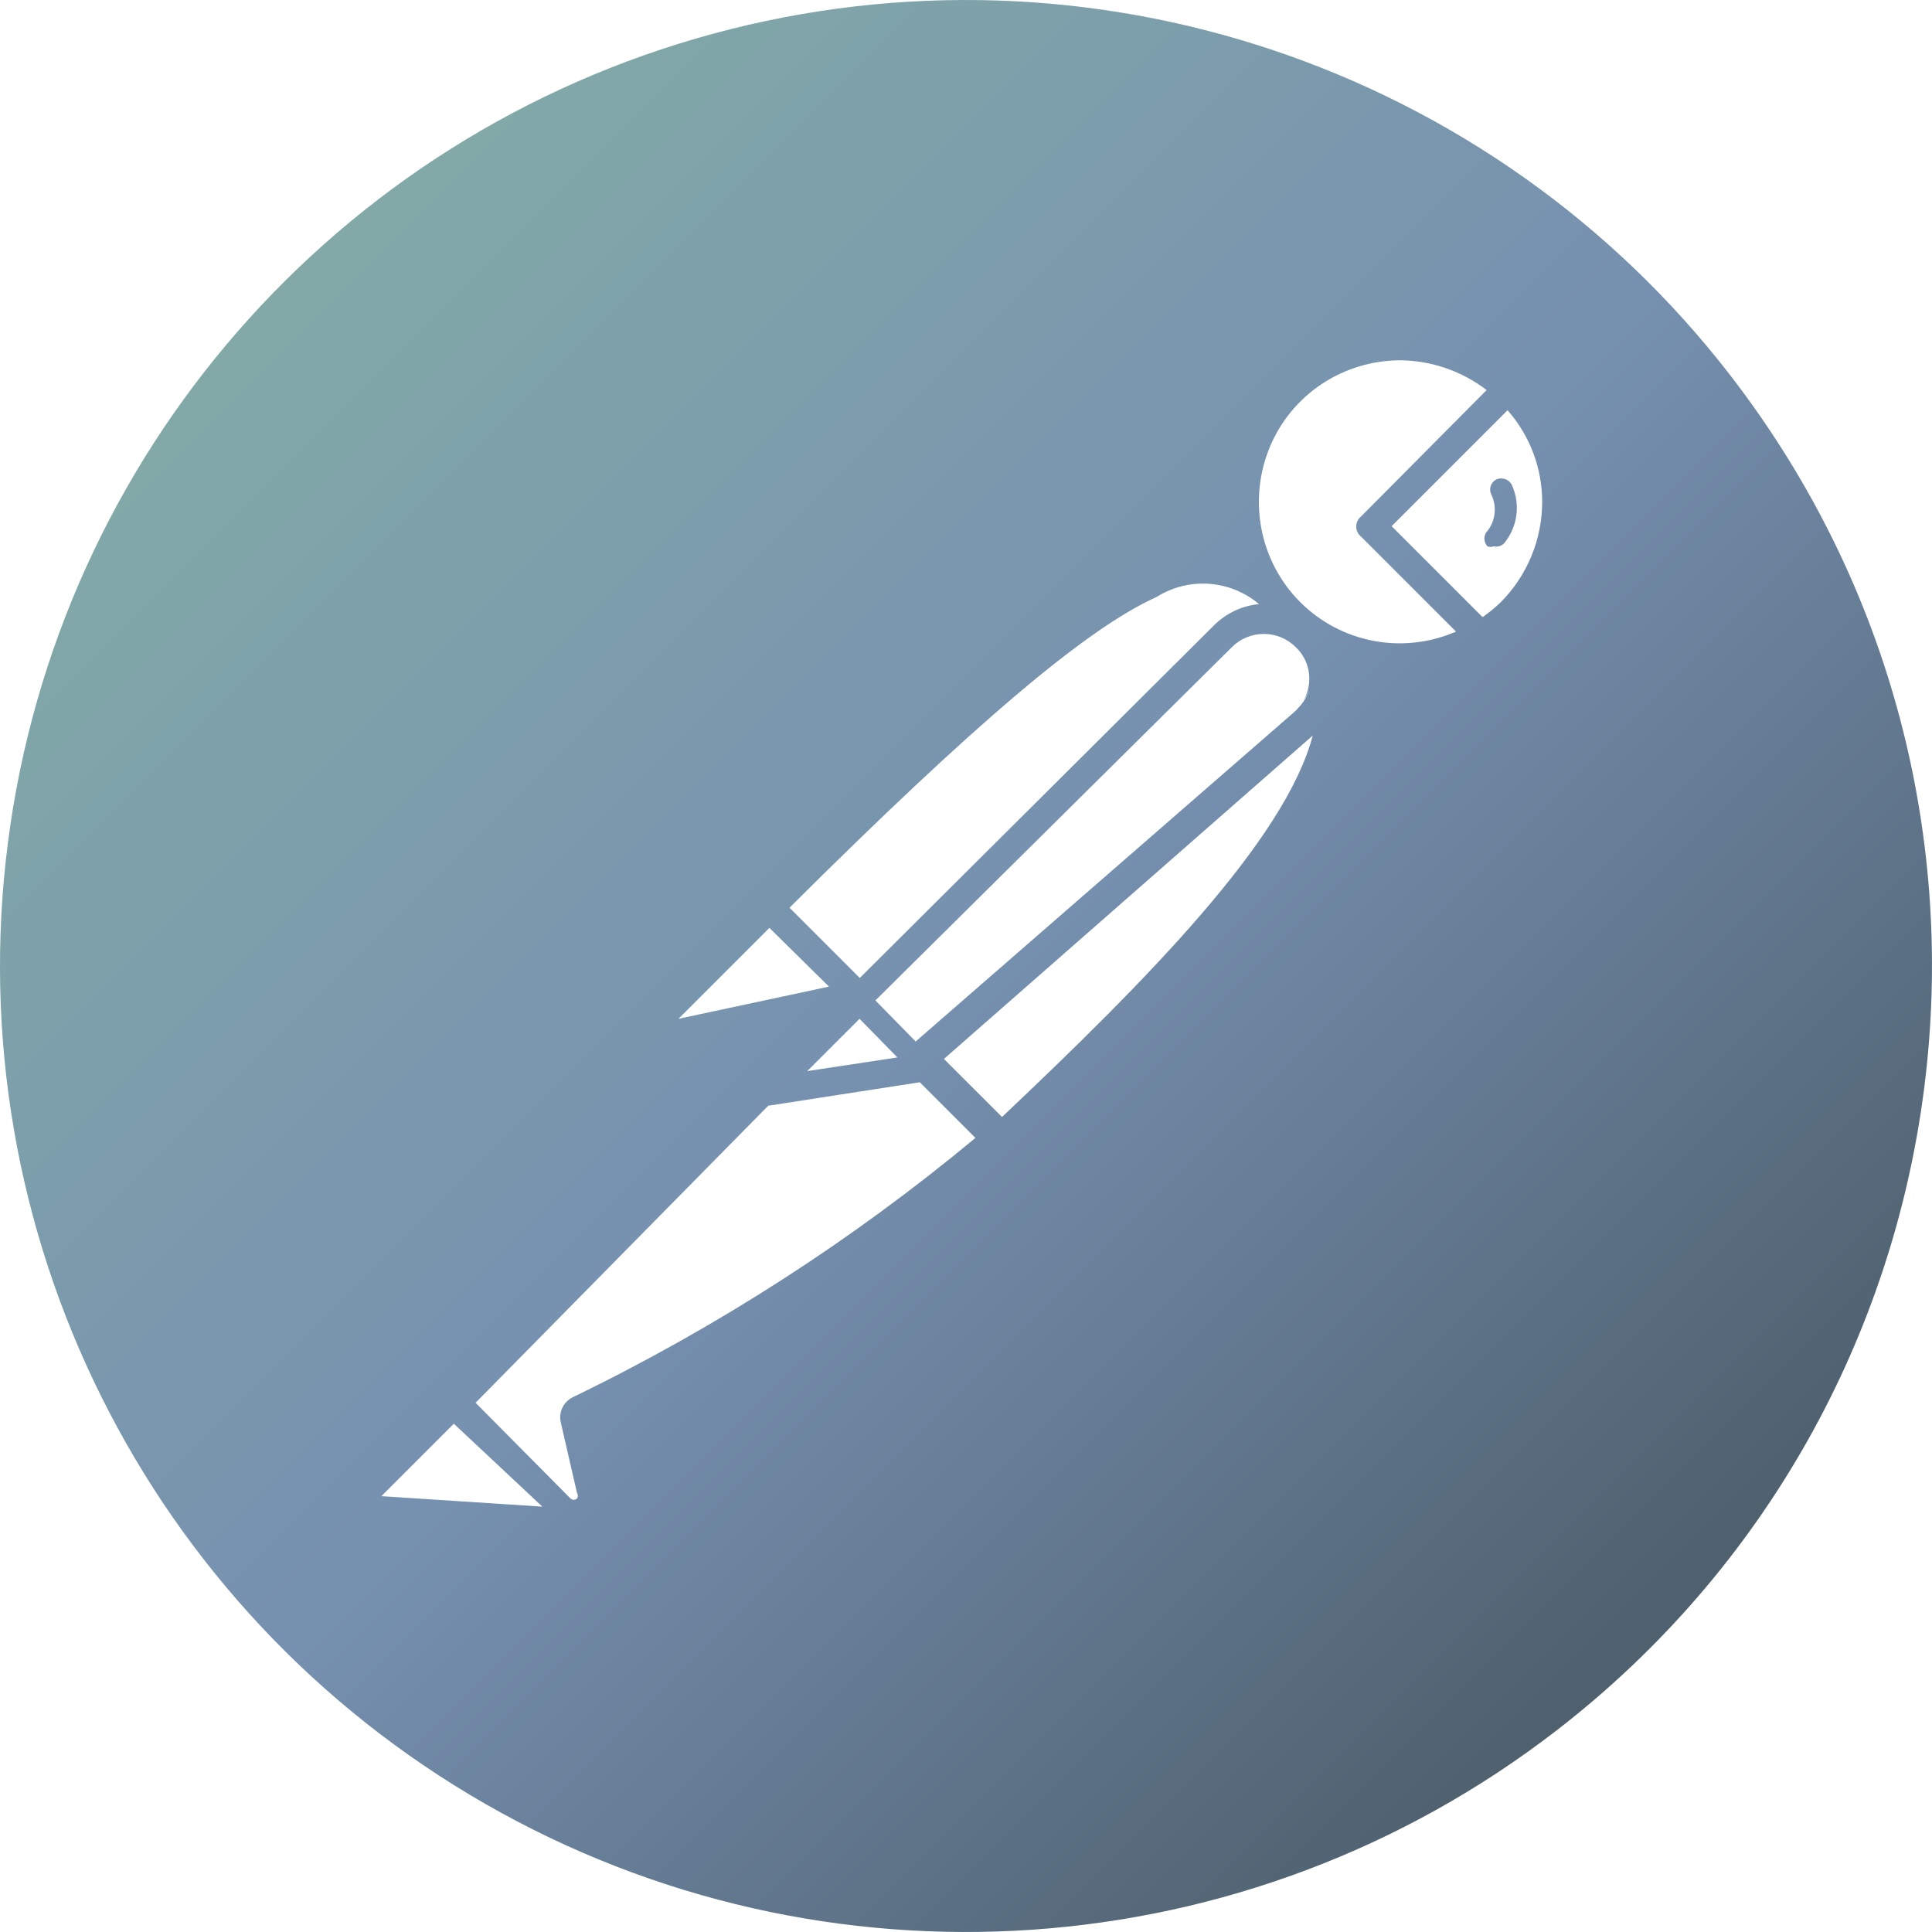
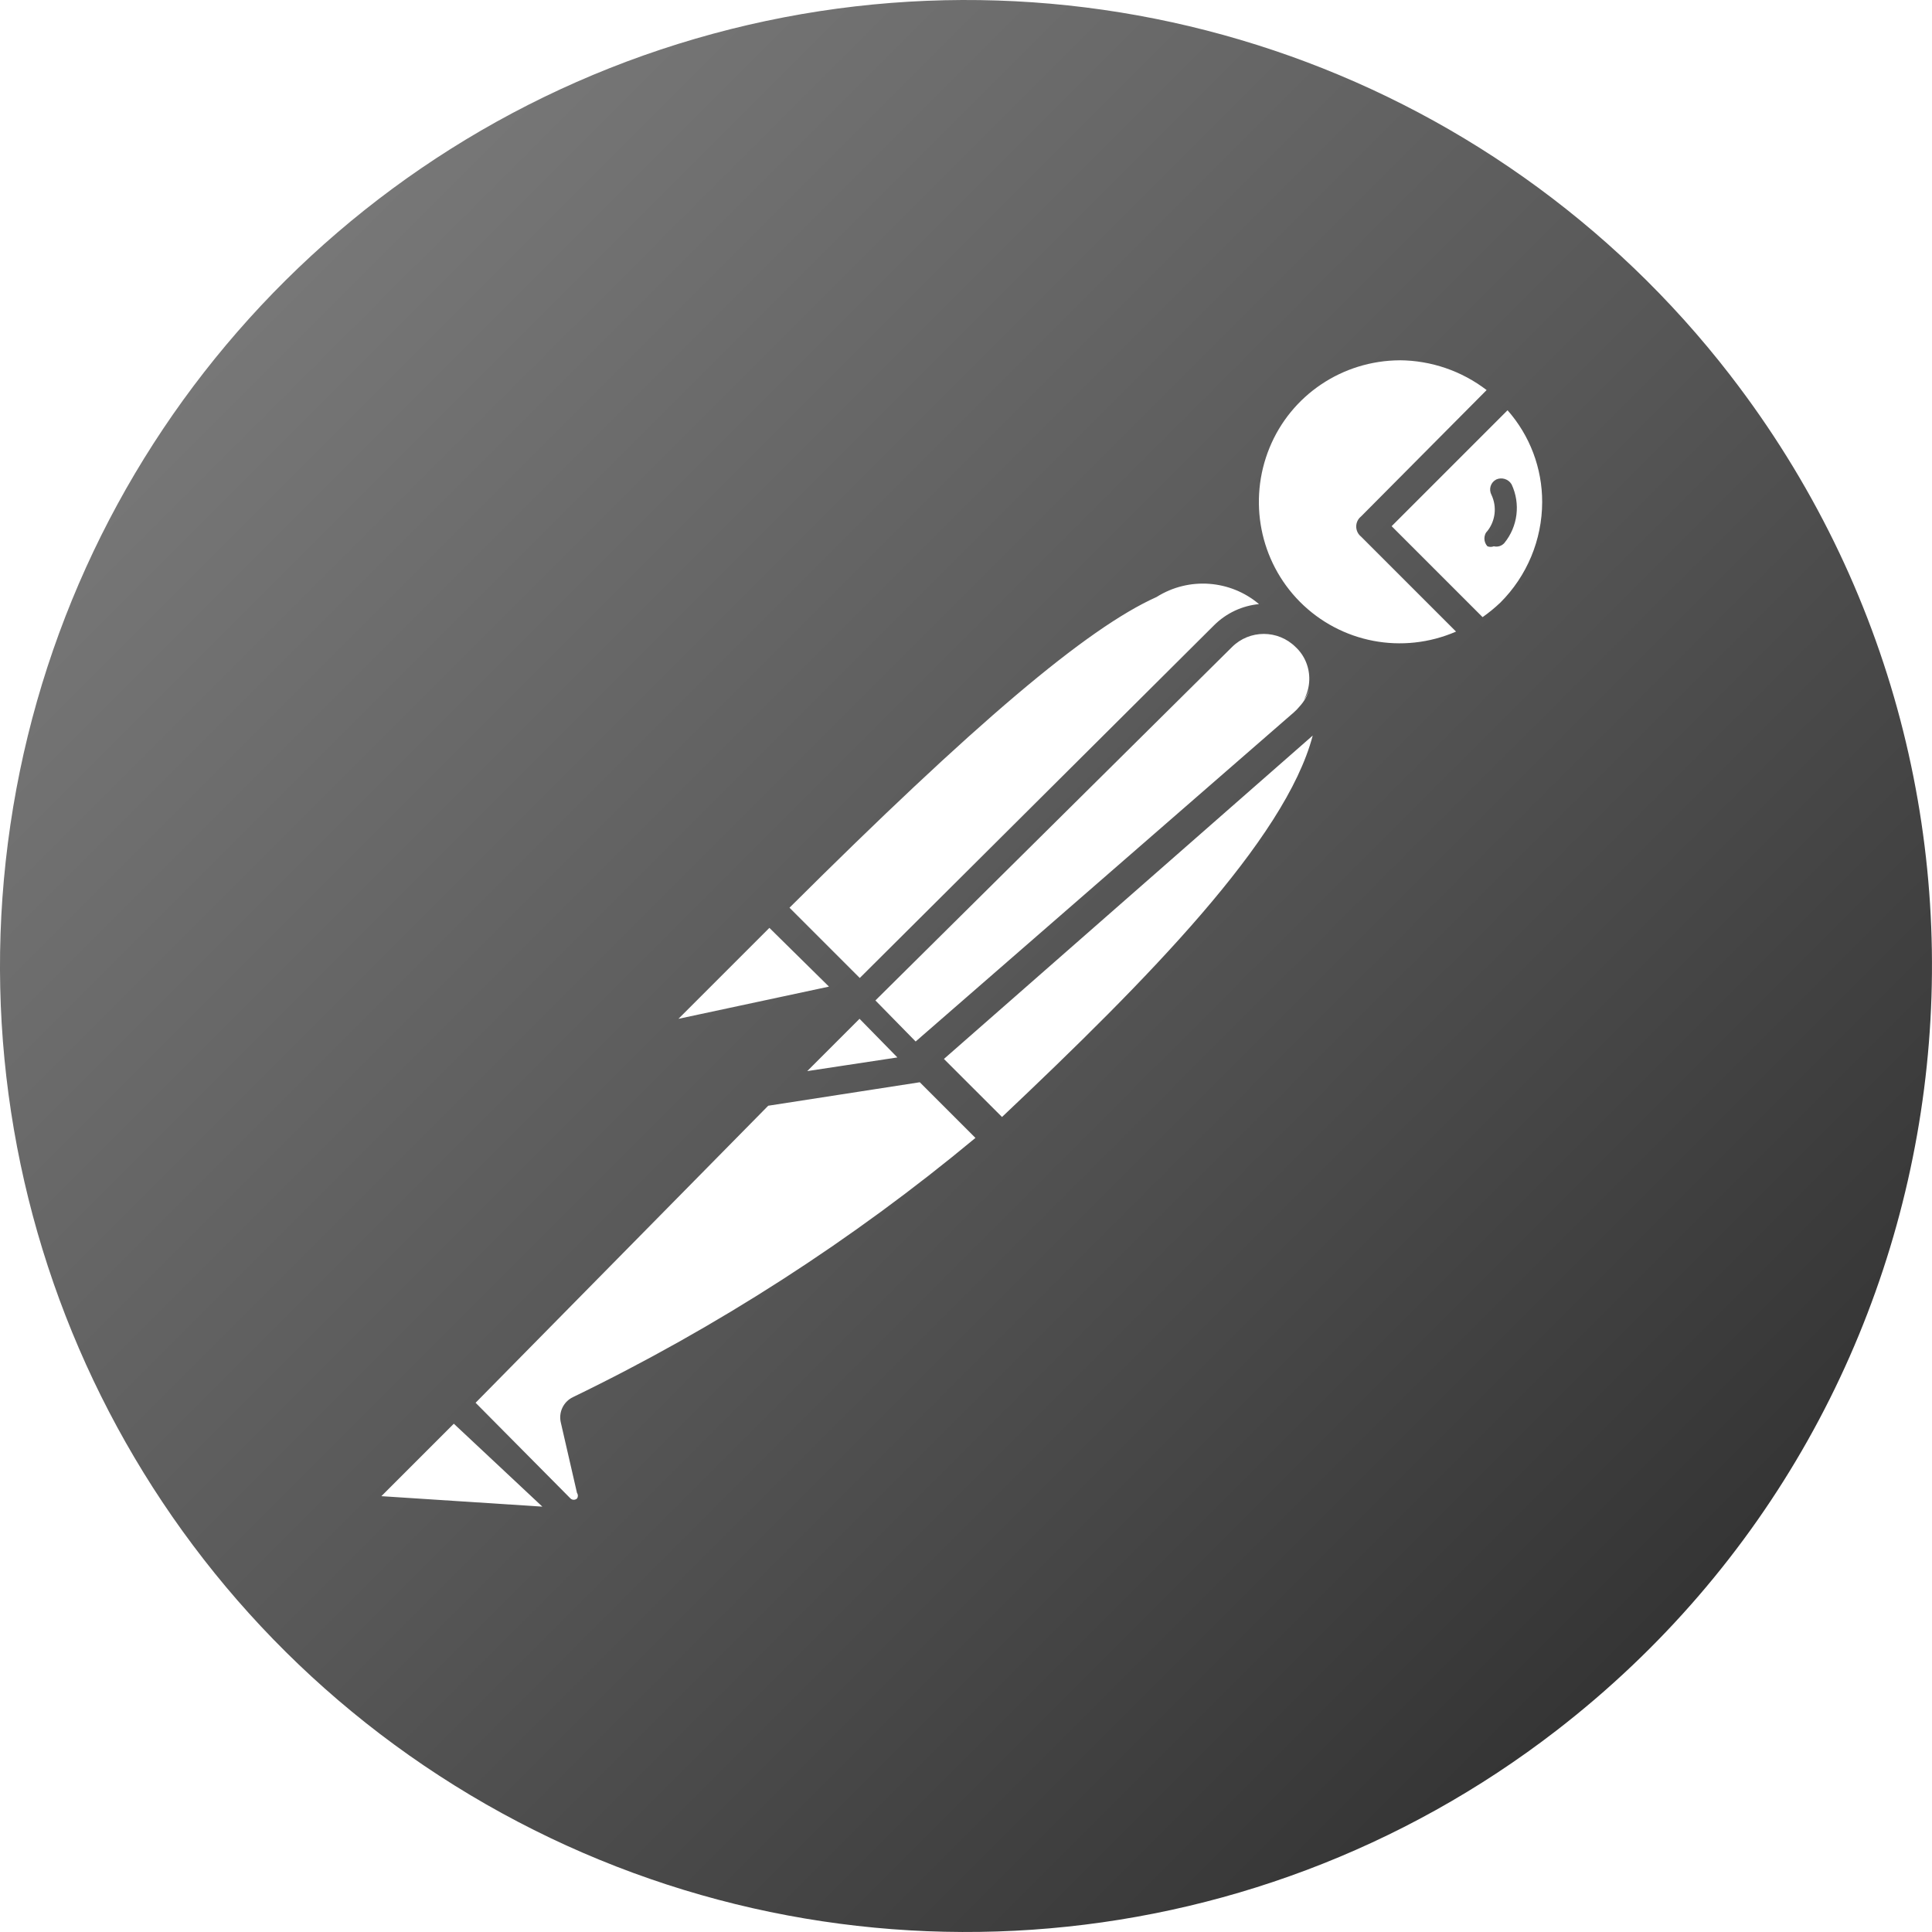
<svg xmlns="http://www.w3.org/2000/svg" width="64.001px" height="64.002px" viewBox="0 0 64.001 64.002" version="1.1">
  <defs>
    <linearGradient gradientUnits="userSpaceOnUse" x1="0" y1="0" x2="64.001" y2="64.002" id="gradient_1">
-       <stop offset="0%" stop-color="#87B3A4" />
-       <stop offset="50.47%" stop-color="#7690B0" />
-       <stop offset="100%" stop-color="#3E4C52" />
+       <stop offset="0%" stop-color="#848484" />
+       <stop offset="50%" stop-color="#585858" />
+       <stop offset="100%" stop-color="#262626" />
    </linearGradient>
  </defs>
  <g id="postman">
    <path d="M57.328 12.443C49.417 2.198 36.113 -2.271 23.621 1.118C11.129 4.508 1.909 15.089 0.261 27.927C-1.387 40.766 4.862 53.332 16.093 59.767C27.323 66.202 41.325 65.237 51.567 57.323C65.547 46.519 68.127 26.428 57.327 12.443L57.328 12.443ZM42.055 14.836C42.768 13.089 44.468 11.946 46.368 11.936L46.368 11.935C47.41 11.942 48.421 12.288 49.248 12.922L45.088 17.109C44.99 17.187 44.932 17.304 44.928 17.429C44.924 17.564 44.983 17.692 45.088 17.776L48.235 20.923C46.462 21.691 44.418 21.299 43.062 19.936C41.73 18.594 41.342 16.583 42.055 14.836ZM46.101 17.431L49.114 20.444C49.321 20.299 49.517 20.138 49.701 19.964C50.587 19.081 51.086 17.882 51.088 16.631C51.09 15.511 50.682 14.43 49.941 13.591L46.101 17.431ZM49.567 15.884C49.752 15.801 49.97 15.87 50.074 16.044L50.074 16.043C50.376 16.684 50.282 17.441 49.834 17.99C49.747 18.087 49.614 18.129 49.487 18.097C49.419 18.124 49.342 18.124 49.274 18.097C49.211 18.028 49.175 17.938 49.174 17.844C49.174 17.748 49.204 17.657 49.274 17.591C49.542 17.249 49.594 16.784 49.407 16.391C49.361 16.302 49.351 16.199 49.381 16.104C49.411 16.008 49.478 15.929 49.567 15.884ZM28.482 32.398L26.154 30.07C32.261 23.99 35.994 20.817 38.314 19.777C39.393 19.097 40.766 19.216 41.707 20.012C41.163 20.065 40.632 20.3 40.215 20.717L28.482 32.398ZM30.333 34.502L29 33.142L29.114 33.029L29.108 33.024L29.108 33.024L29.114 33.029L40.813 21.435C41.396 20.855 42.337 20.855 42.92 21.435C43.223 21.715 43.385 22.117 43.373 22.528C43.366 22.765 43.301 22.995 43.188 23.198C43.271 23.082 43.336 22.955 43.383 22.82C43.318 23.039 43.202 23.241 43.045 23.41C42.991 23.476 42.931 23.538 42.866 23.595L30.333 34.502ZM31.27 35.08L33.194 37.003C37.985 32.475 42.582 27.819 43.487 24.367L31.27 35.08ZM22.475 33.751L25.488 30.738L27.462 32.684L22.475 33.751ZM28.474 33.75L26.741 35.483L29.728 35.03L28.474 33.75ZM25.449 36.63L15.755 46.47L18.901 49.643C18.962 49.697 19.053 49.697 19.114 49.643C19.154 49.587 19.154 49.512 19.114 49.456L18.581 47.136C18.495 46.793 18.661 46.436 18.981 46.283C23.756 43.971 28.233 41.087 32.314 37.696L30.47 35.852L25.449 36.63ZM12.634 49.564L17.967 49.911L15.034 47.164L12.634 49.564Z" id="Shape-Subtract-5" fill="url(#gradient_1)" fill-rule="evenodd" stroke="none" />
  </g>
</svg>
